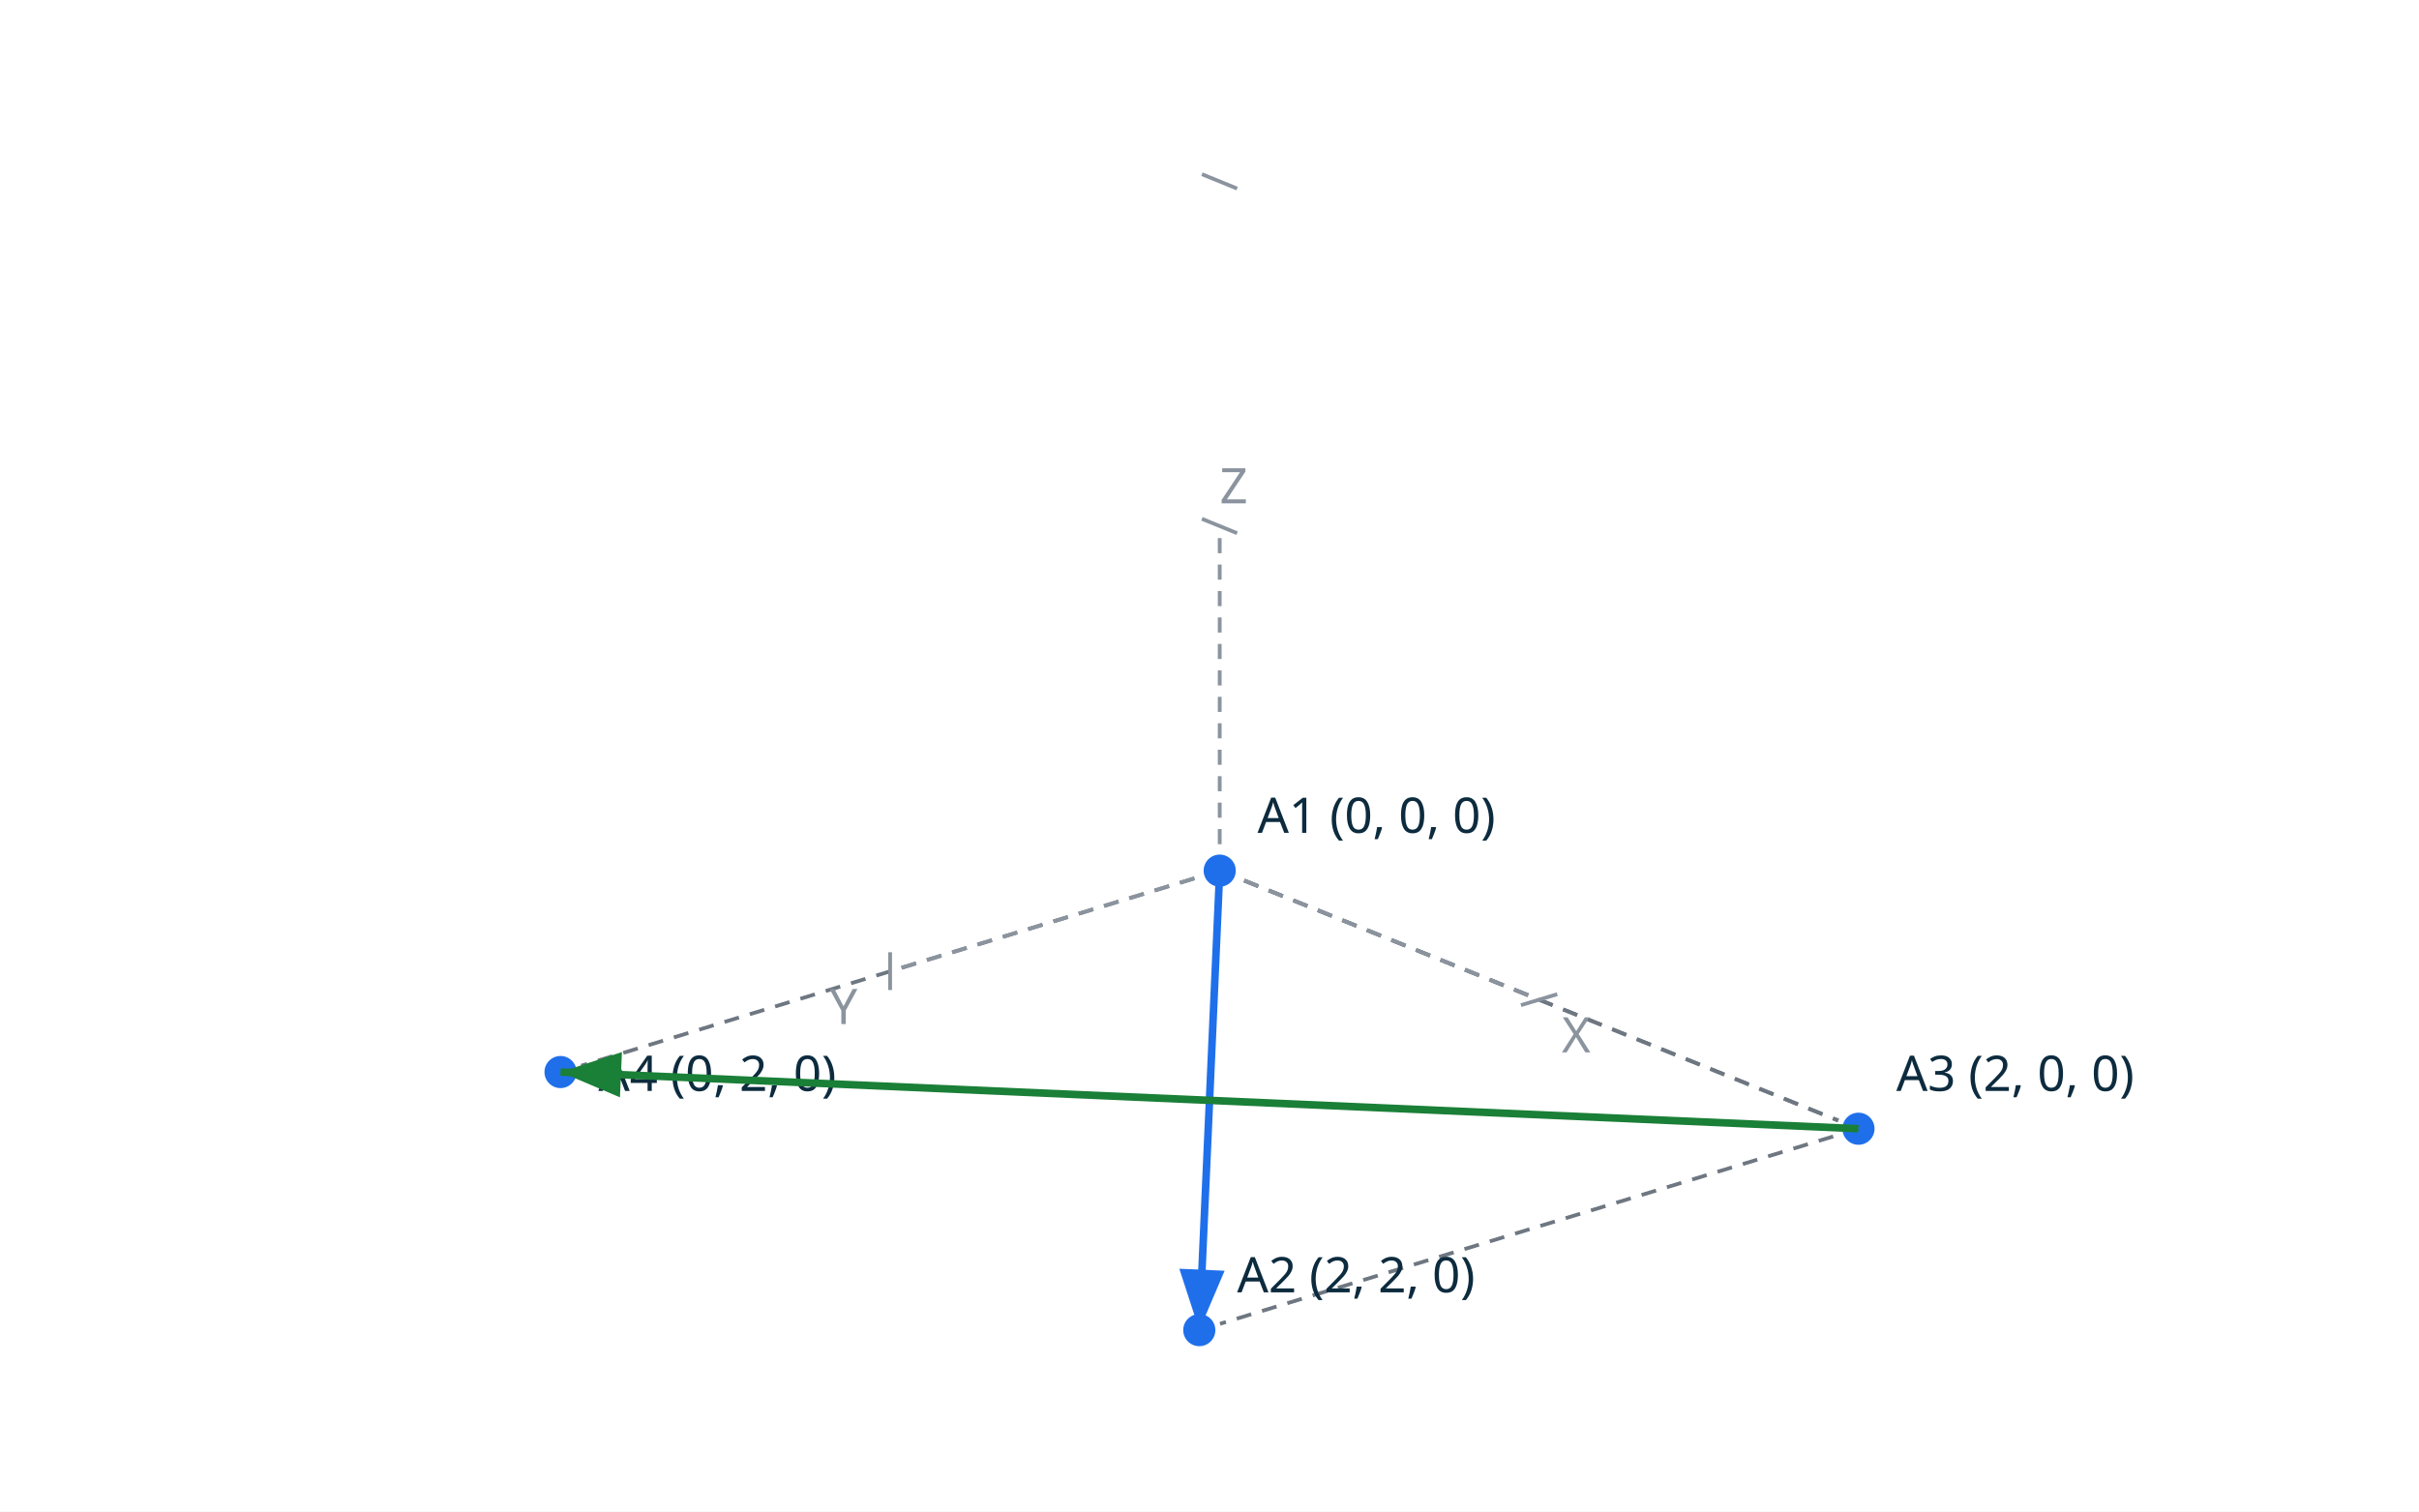
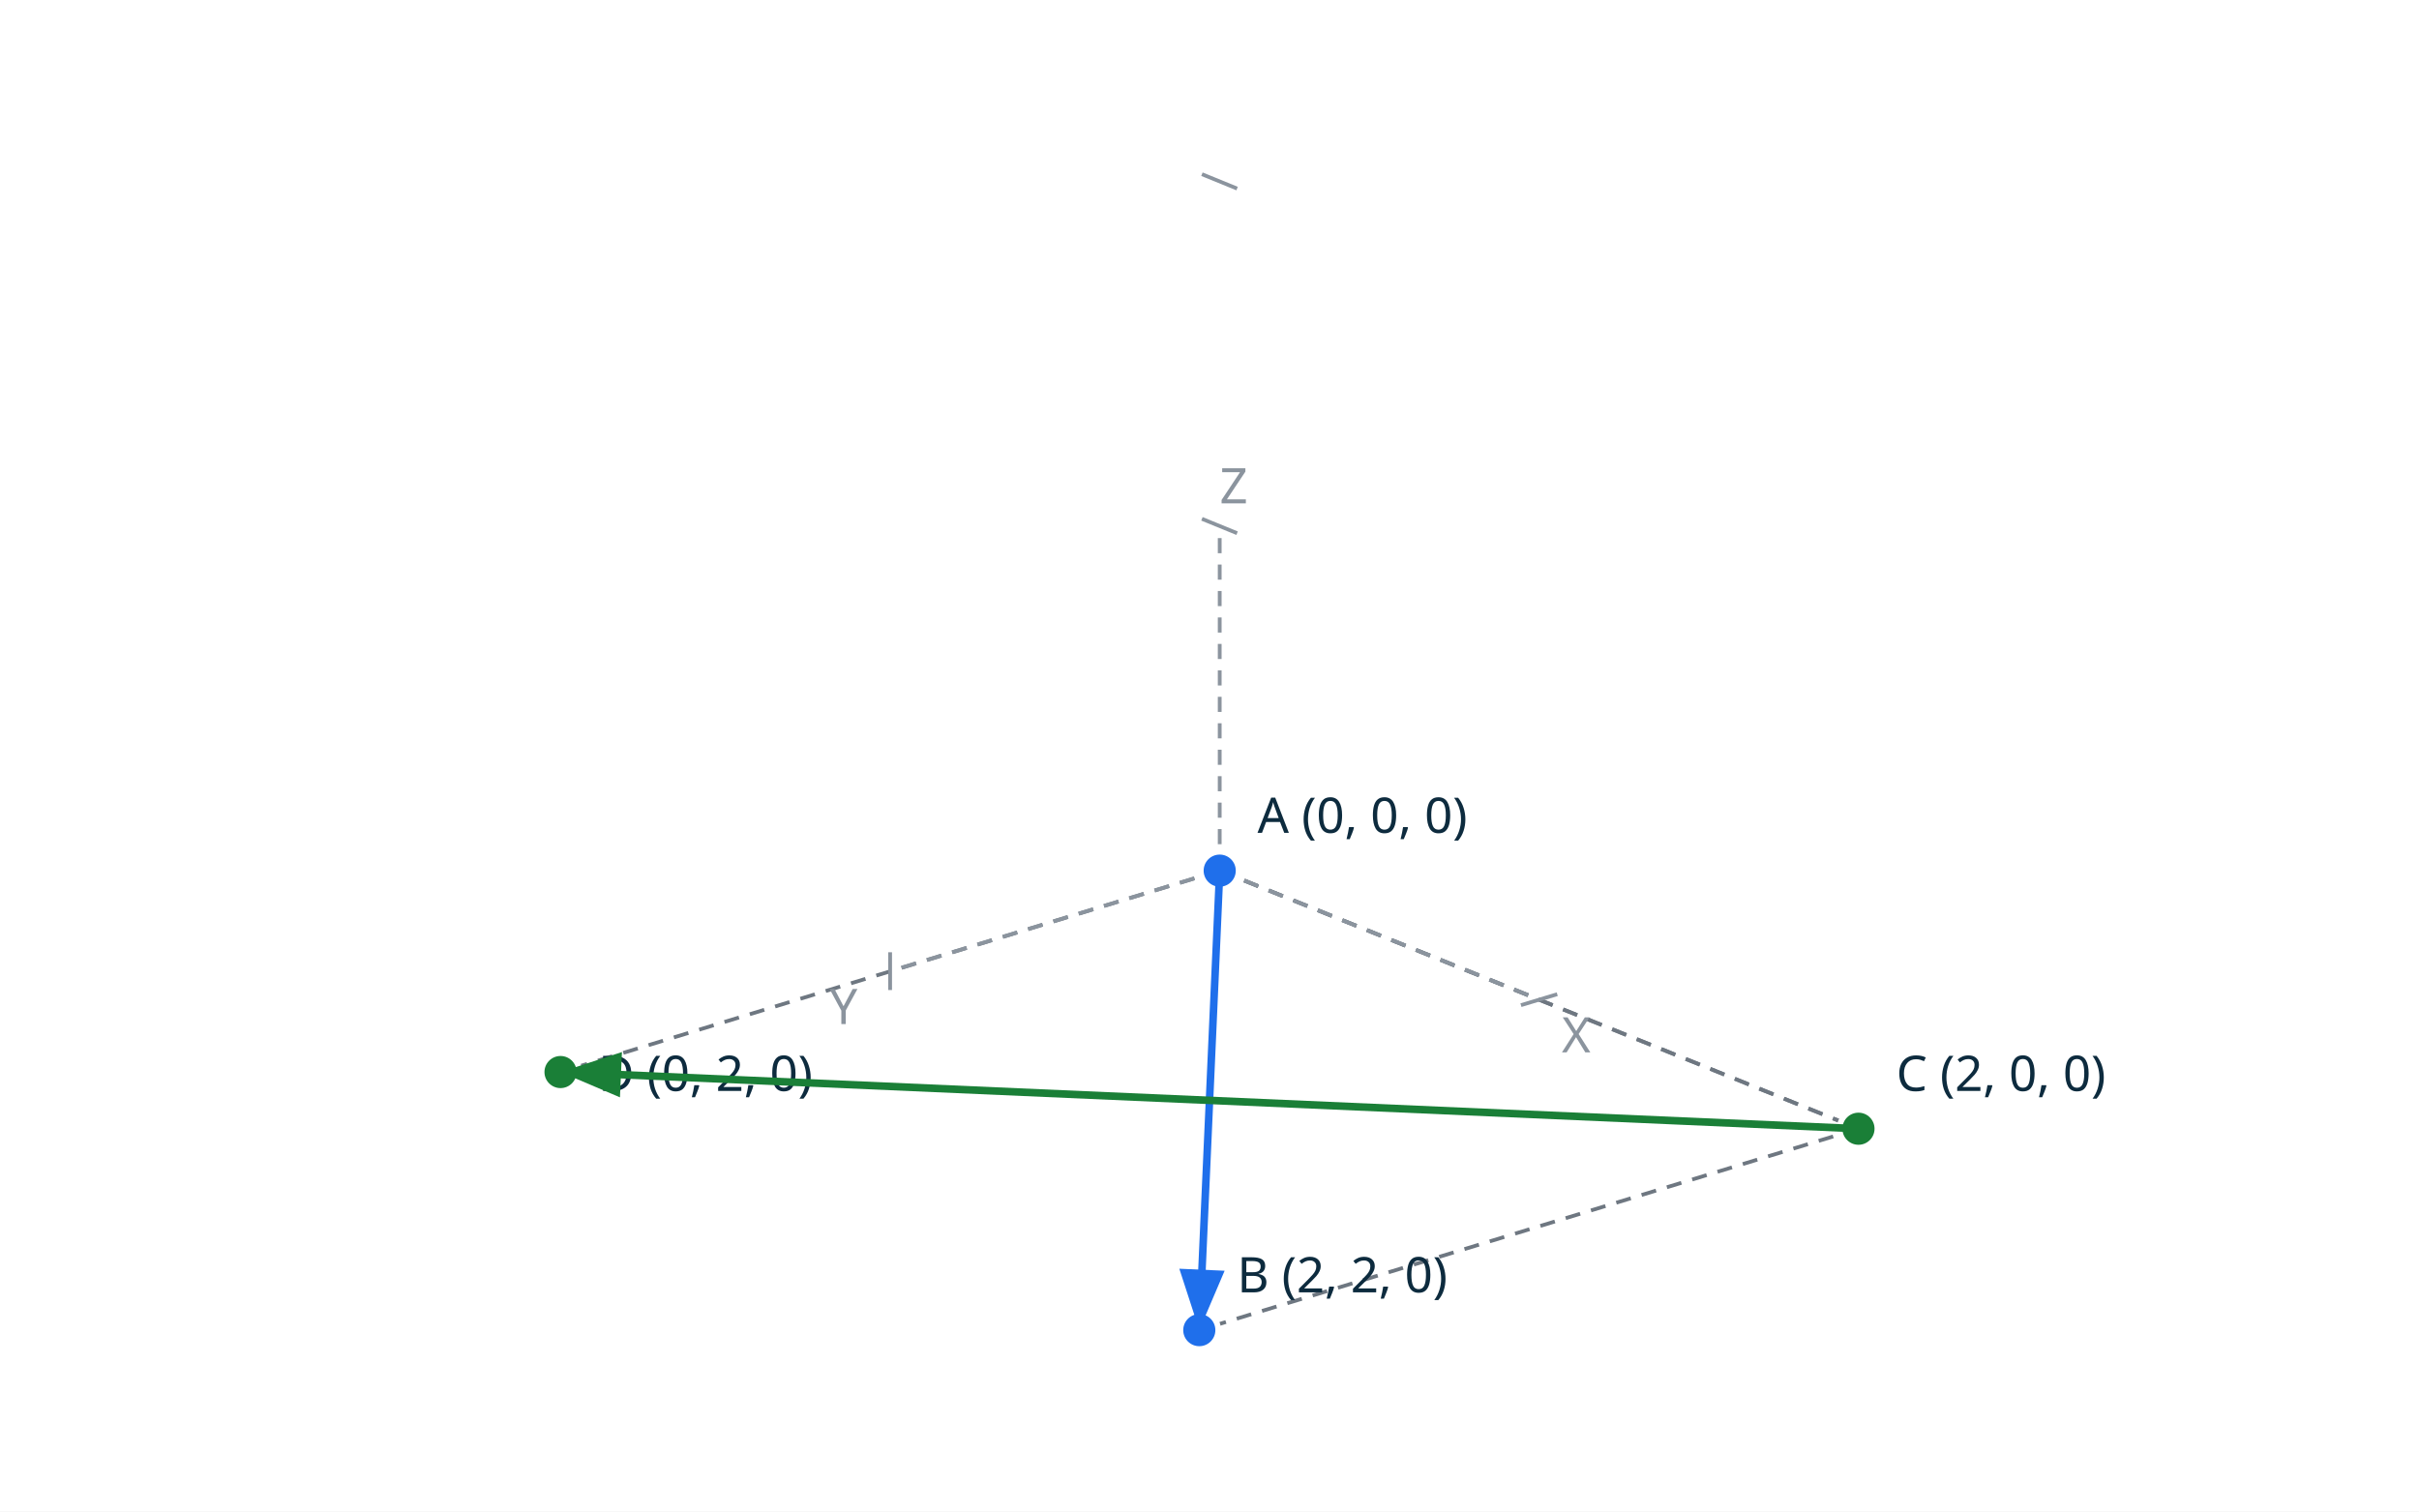
<svg xmlns="http://www.w3.org/2000/svg" viewBox="0 0 640 400" width="640" height="400">
  <rect width="640" height="400" fill="#ffffff" />
  <circle cx="322.7" cy="230.4" r="2.5" fill="#ffffff" stroke="#6e7781" stroke-width="1.0" />
  <circle cx="322.7" cy="230.4" r="2.5" fill="#ffffff" stroke="#6e7781" stroke-width="1.0" />
  <line x1="322.7" y1="230.4" x2="491.7" y2="298.7" stroke="#6e7781" stroke-width="1.0" stroke-dasharray="4 3" />
  <line x1="491.7" y1="298.7" x2="317.3" y2="352.0" stroke="#6e7781" stroke-width="1.0" stroke-dasharray="4 3" />
  <circle cx="491.7" cy="298.7" r="2.5" fill="#ffffff" stroke="#6e7781" stroke-width="1.0" />
  <circle cx="317.3" cy="352.0" r="2.5" fill="#ffffff" stroke="#6e7781" stroke-width="1.0" />
  <line x1="322.7" y1="230.4" x2="491.7" y2="298.7" stroke="#6e7781" stroke-width="1.0" stroke-dasharray="4 3" />
  <circle cx="491.7" cy="298.7" r="2.5" fill="#ffffff" stroke="#6e7781" stroke-width="1.0" />
  <circle cx="491.7" cy="298.7" r="2.5" fill="#ffffff" stroke="#6e7781" stroke-width="1.0" />
  <line x1="322.7" y1="230.4" x2="148.3" y2="283.7" stroke="#6e7781" stroke-width="1.0" stroke-dasharray="4 3" />
  <circle cx="322.7" cy="230.4" r="2.5" fill="#ffffff" stroke="#6e7781" stroke-width="1.0" />
  <circle cx="148.3" cy="283.7" r="2.5" fill="#ffffff" stroke="#6e7781" stroke-width="1.0" />
  <line x1="322.7" y1="230.4" x2="407.2" y2="264.5" stroke="#8b949e" stroke-width="1.0" stroke-dasharray="4 3" />
  <text x="413.2" y="278.5" fill="#8b949e" font-family="sans-serif" font-size="13">X</text>
  <line x1="322.7" y1="230.4" x2="235.5" y2="257.0" stroke="#8b949e" stroke-width="1.0" stroke-dasharray="4 3" />
  <text x="219.5" y="271.0" fill="#8b949e" font-family="sans-serif" font-size="13">Y</text>
  <line x1="322.7" y1="230.4" x2="322.7" y2="139.2" stroke="#8b949e" stroke-width="1.0" stroke-dasharray="4 3" />
  <text x="322.7" y="133.2" fill="#8b949e" font-family="sans-serif" font-size="13">Z</text>
  <circle cx="322.7" cy="230.4" r="2.5" fill="#8b949e" />
  <line x1="412.0" y1="263.1" x2="402.4" y2="266.0" stroke="#8b949e" stroke-width="1.0" />
  <line x1="496.5" y1="297.2" x2="487.0" y2="300.1" stroke="#8b949e" stroke-width="1.0" />
  <line x1="235.5" y1="262.0" x2="235.5" y2="252.0" stroke="#8b949e" stroke-width="1.0" />
  <line x1="148.3" y1="288.7" x2="148.3" y2="278.7" stroke="#8b949e" stroke-width="1.0" />
  <line x1="318.0" y1="137.3" x2="327.3" y2="141.1" stroke="#8b949e" stroke-width="1.0" />
  <line x1="318.0" y1="46.1" x2="327.3" y2="49.9" stroke="#8b949e" stroke-width="1.0" />
  <circle cx="322.7" cy="230.4" r="5.0" fill="#1f6feb" stroke="#ffffff" stroke-width="1.5" />
-   <text x="332.7" y="220.4" fill="#0d2b3e" font-family="sans-serif" font-size="13">A1 (0, 0, 0)</text>
+   <text x="332.7" y="220.4" fill="#0d2b3e" font-family="sans-serif" font-size="13">A (0, 0, 0)</text>
  <circle cx="317.3" cy="352.0" r="5.0" fill="#1f6feb" stroke="#ffffff" stroke-width="1.5" />
-   <text x="327.3" y="342.0" fill="#0d2b3e" font-family="sans-serif" font-size="13">A2 (2, 2, 0)</text>
-   <circle cx="491.7" cy="298.7" r="5.0" fill="#1f6feb" stroke="#ffffff" stroke-width="1.5" />
-   <text x="501.7" y="288.7" fill="#0d2b3e" font-family="sans-serif" font-size="13">A3 (2, 0, 0)</text>
-   <circle cx="148.3" cy="283.7" r="5.0" fill="#1f6feb" stroke="#ffffff" stroke-width="1.5" />
-   <text x="158.3" y="288.7" fill="#0d2b3e" font-family="sans-serif" font-size="13">A4 (0, 2, 0)</text>
+   <text x="327.3" y="342.0" fill="#0d2b3e" font-family="sans-serif" font-size="13">B (2, 2, 0)</text>
+   <circle cx="491.7" cy="298.7" r="5.0" fill="#1a7f37" stroke="#ffffff" stroke-width="1.5" />
+   <text x="501.7" y="288.7" fill="#0d2b3e" font-family="sans-serif" font-size="13">C (2, 0, 0)</text>
+   <circle cx="148.3" cy="283.7" r="5.0" fill="#1a7f37" stroke="#ffffff" stroke-width="1.5" />
+   <text x="158.3" y="288.7" fill="#0d2b3e" font-family="sans-serif" font-size="13">D (0, 2, 0)</text>
  <defs>
    <marker id="arrow" markerWidth="10" markerHeight="10" refX="8" refY="3" orient="auto">
      <path d="M0,0 L8,3 L0,6 z" fill="#1a7f37" />
    </marker>
    <marker id="arrow1" markerWidth="10" markerHeight="10" refX="8" refY="3" orient="auto">
      <path d="M0,0 L8,3 L0,6 z" fill="#1f6feb" />
    </marker>
    <marker id="arrow2" markerWidth="10" markerHeight="10" refX="8" refY="3" orient="auto">
      <path d="M0,0 L8,3 L0,6 z" fill="#1a7f37" />
    </marker>
  </defs>
  <line x1="322.7" y1="230.4" x2="317.3" y2="352.0" stroke="#1f6feb" stroke-width="2.0" marker-end="url(#arrow1)" />
  <line x1="491.7" y1="298.7" x2="148.3" y2="283.7" stroke="#1a7f37" stroke-width="2.0" marker-end="url(#arrow2)" />
</svg>
